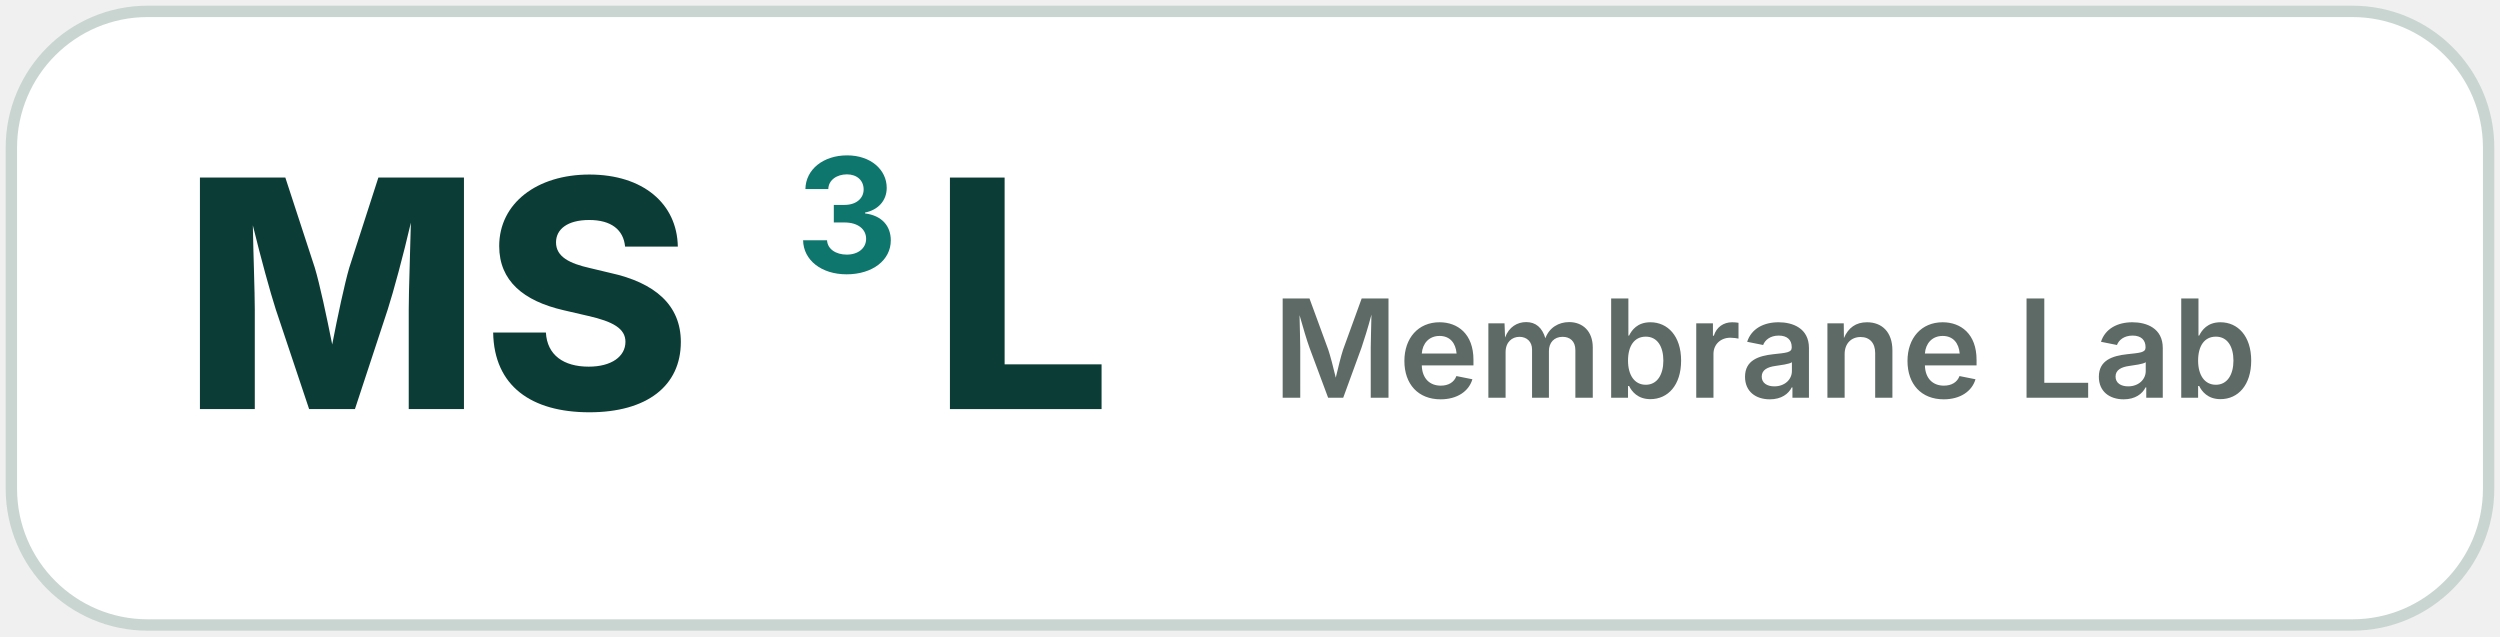
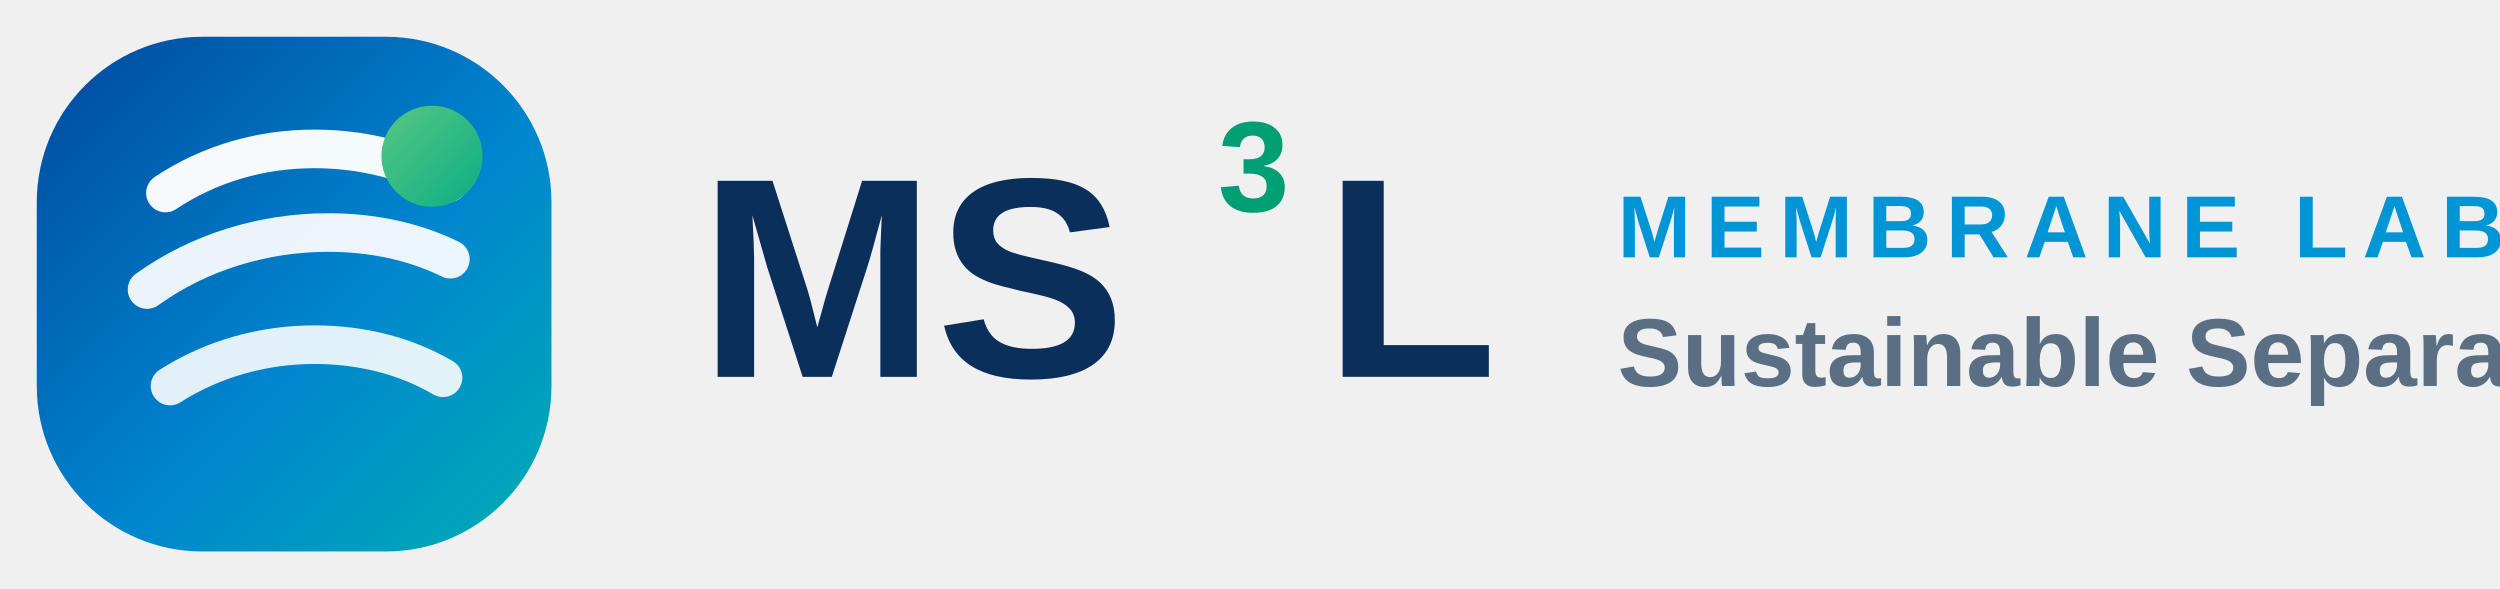
- <svg xmlns="http://www.w3.org/2000/svg" width="220" height="56" viewBox="0 0 220 56" fill="none" role="img" aria-label="MS3L logo">
-   <rect x="1" y="1" width="218" height="54" rx="12" fill="#ffffff" stroke="#c9d5d1" />
-   <text x="16" y="36" font-family="Inter, Arial, sans-serif" font-weight="800" font-size="28" fill="#0b3d36">MS</text>
-   <text x="70" y="24" font-family="Inter, Arial, sans-serif" font-weight="700" font-size="14" fill="#0f766e">3</text>
-   <text x="82" y="36" font-family="Inter, Arial, sans-serif" font-weight="800" font-size="28" fill="#0b3d36">L</text>
-   <text x="112" y="35" font-family="Inter, Arial, sans-serif" font-weight="600" font-size="12" fill="#5e6a66">Membrane Lab</text>
+ <svg xmlns="http://www.w3.org/2000/svg" width="272" height="64" viewBox="0 0 272 64" fill="none" role="img" aria-label="MS3L logo">
+   <defs>
+     <linearGradient id="ms3lIcon" x1="8" y1="8" x2="56" y2="56" gradientUnits="userSpaceOnUse">
+       <stop offset="0" stop-color="#0050A4" />
+       <stop offset="0.58" stop-color="#0086CF" />
+       <stop offset="1" stop-color="#00A7B8" />
+     </linearGradient>
+     <linearGradient id="ms3lAccent" x1="35" y1="11" x2="52" y2="27" gradientUnits="userSpaceOnUse">
+       <stop offset="0" stop-color="#6ED17D" />
+       <stop offset="1" stop-color="#00A888" />
+     </linearGradient>
+   </defs>
+   <rect x="4" y="4" width="56" height="56" rx="18" fill="url(#ms3lIcon)" />
+   <path d="M18 21C22.8 17.8 28.4 16.2 34.2 16.2C39.3 16.2 44.4 17.4 48.8 19.9" stroke="white" stroke-width="4.2" stroke-linecap="round" opacity="0.96" />
+   <path d="M16 31.5C21.7 27.4 28.7 25.3 35.7 25.3C40.4 25.3 44.9 26.2 49 28.2" stroke="white" stroke-width="4.2" stroke-linecap="round" opacity="0.92" />
+   <path d="M18.5 42C23.2 39 28.7 37.5 34.2 37.5C39.3 37.5 44.1 38.7 48.2 41.1" stroke="white" stroke-width="4.2" stroke-linecap="round" opacity="0.88" />
+   <circle cx="47" cy="17" r="5.5" fill="url(#ms3lAccent)" />
+   <g fill="#0B2F5B">
+     <text x="76" y="41" font-family="Avenir Next, Montserrat, Segoe UI, Arial, sans-serif" font-size="31" font-weight="800" letter-spacing="0">MS</text>
+     <text x="132.5" y="23" font-family="Avenir Next, Montserrat, Segoe UI, Arial, sans-serif" font-size="14" font-weight="800" fill="#009E73">3</text>
+     <text x="144" y="41" font-family="Avenir Next, Montserrat, Segoe UI, Arial, sans-serif" font-size="31" font-weight="800" letter-spacing="0">L</text>
+   </g>
+   <text x="176" y="28" font-family="Avenir Next, Montserrat, Segoe UI, Arial, sans-serif" font-size="9.6" font-weight="700" letter-spacing="1.6" fill="#0096D6">MEMBRANE LAB</text>
+   <text x="176" y="42" font-family="Avenir Next, Montserrat, Segoe UI, Arial, sans-serif" font-size="10.5" font-weight="600" fill="#5B6F84">Sustainable Separation Solutions</text>
</svg>
